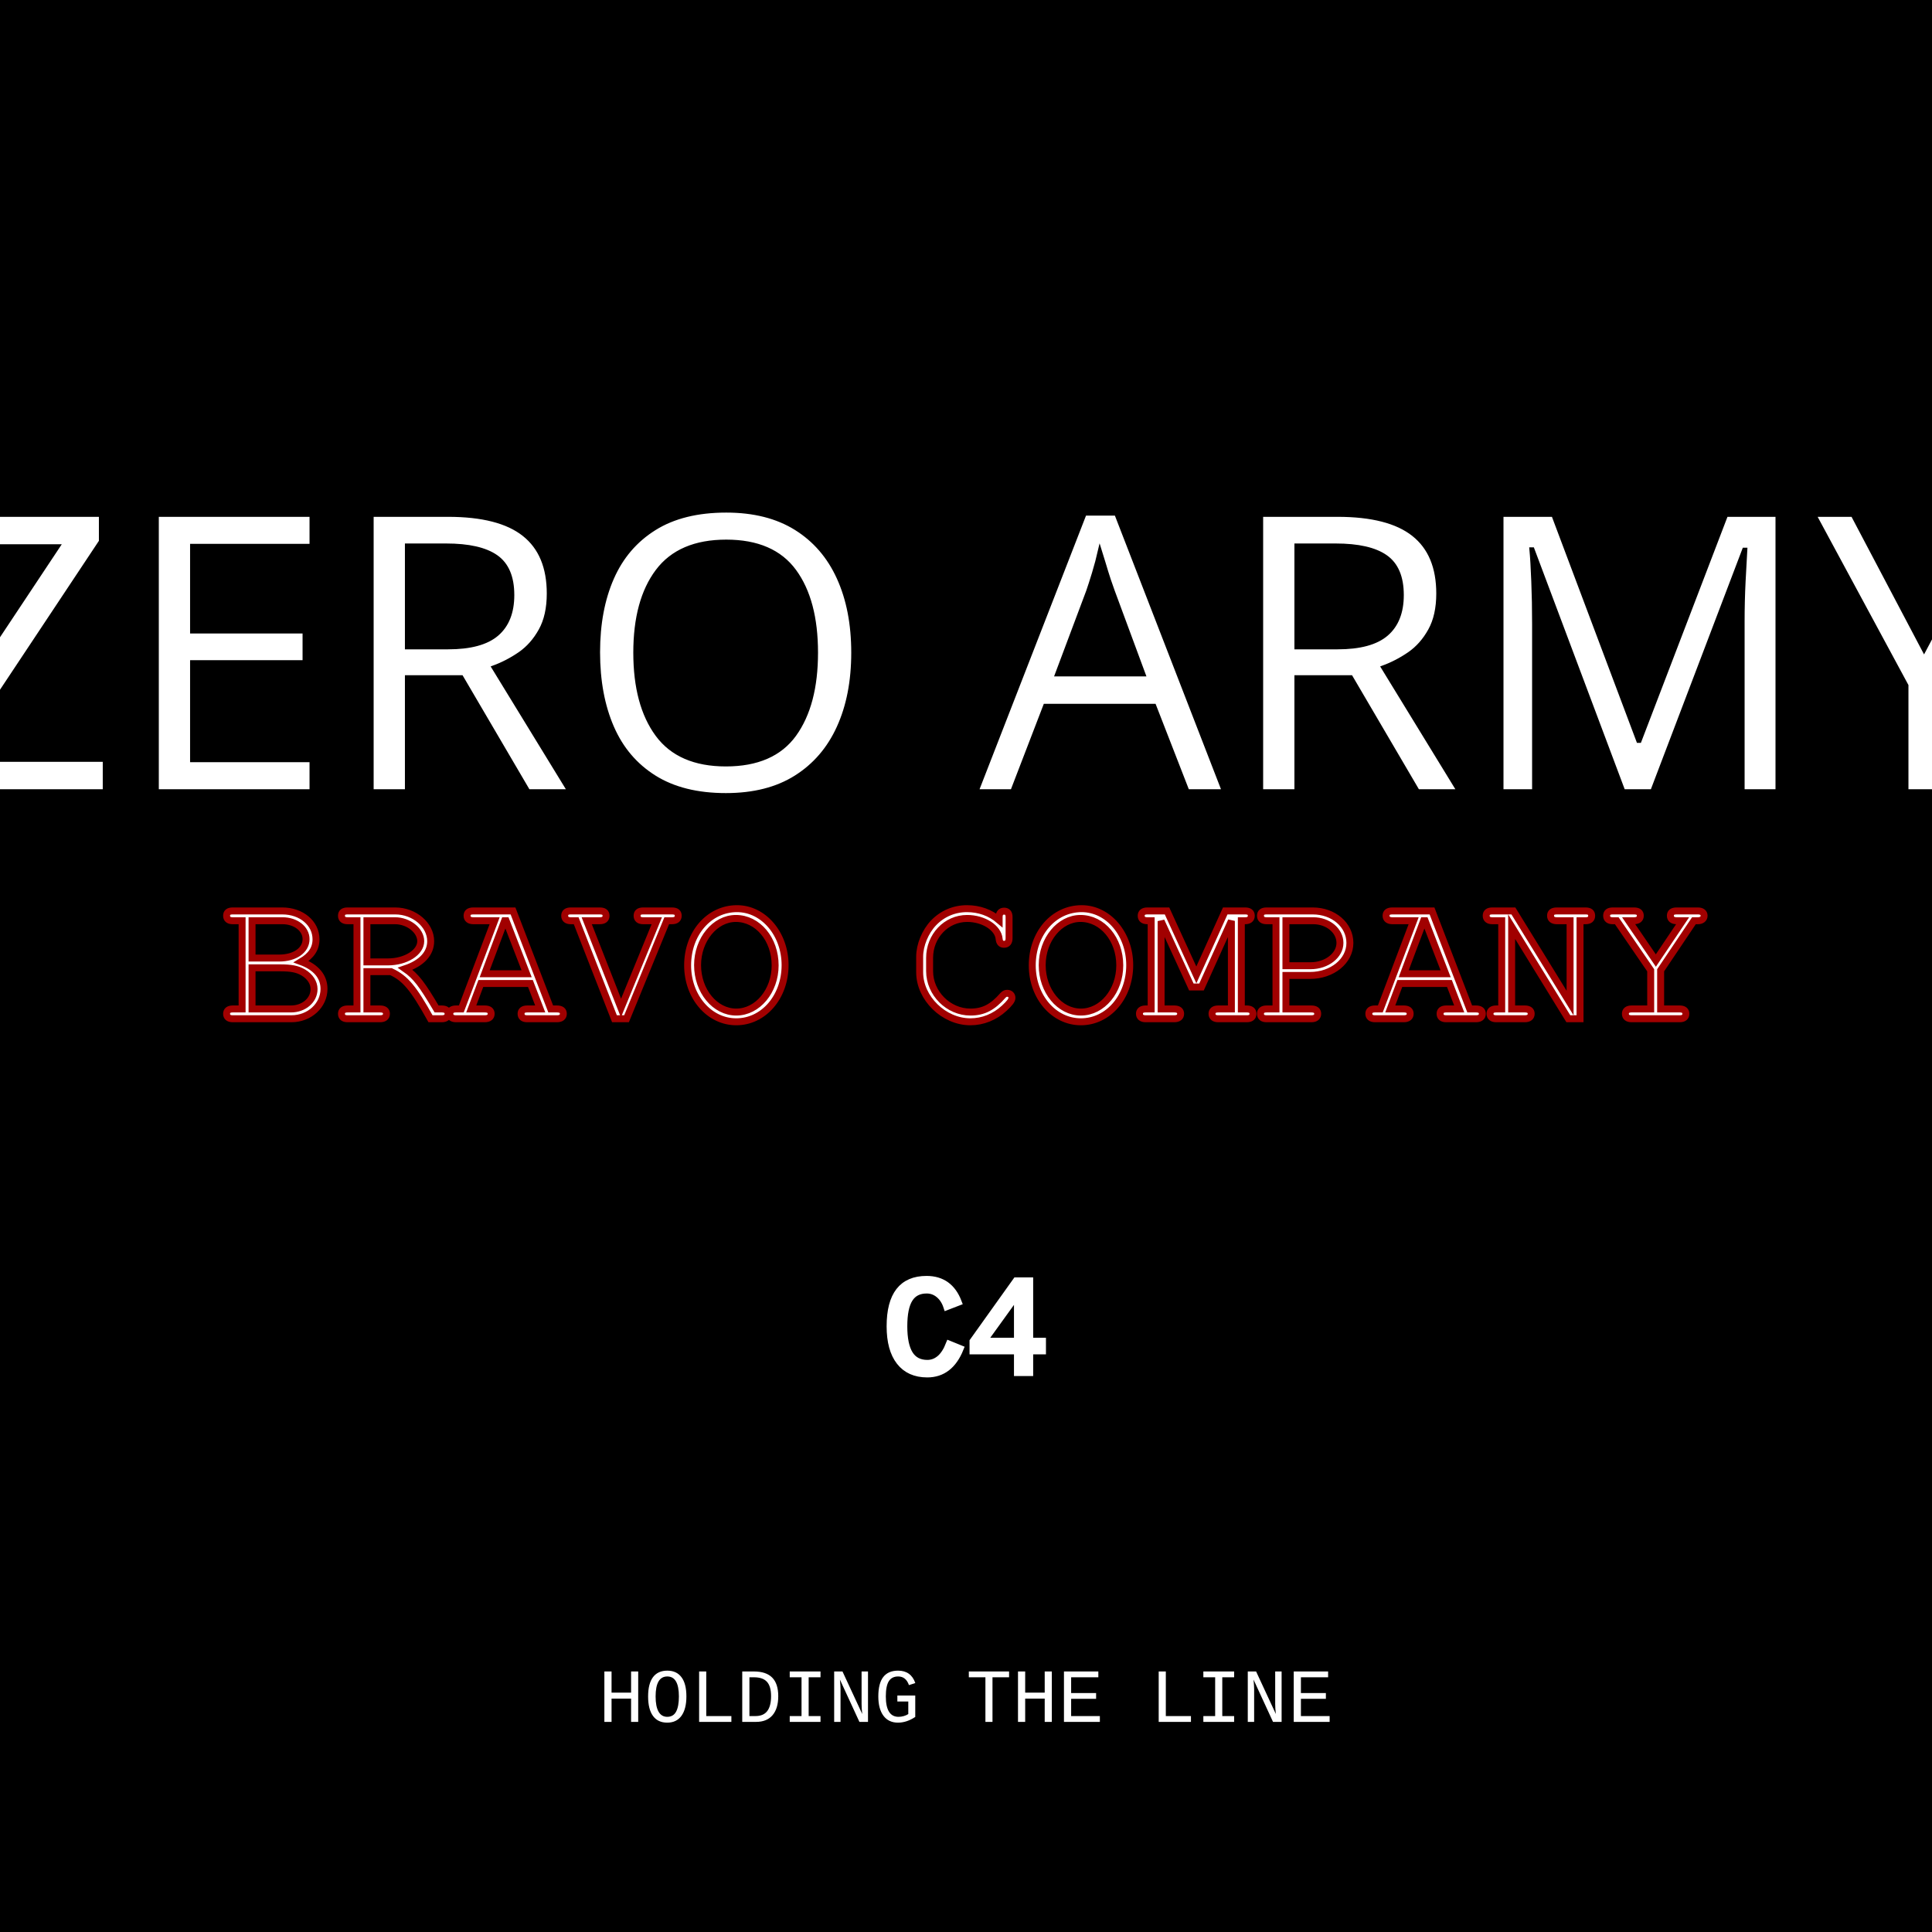
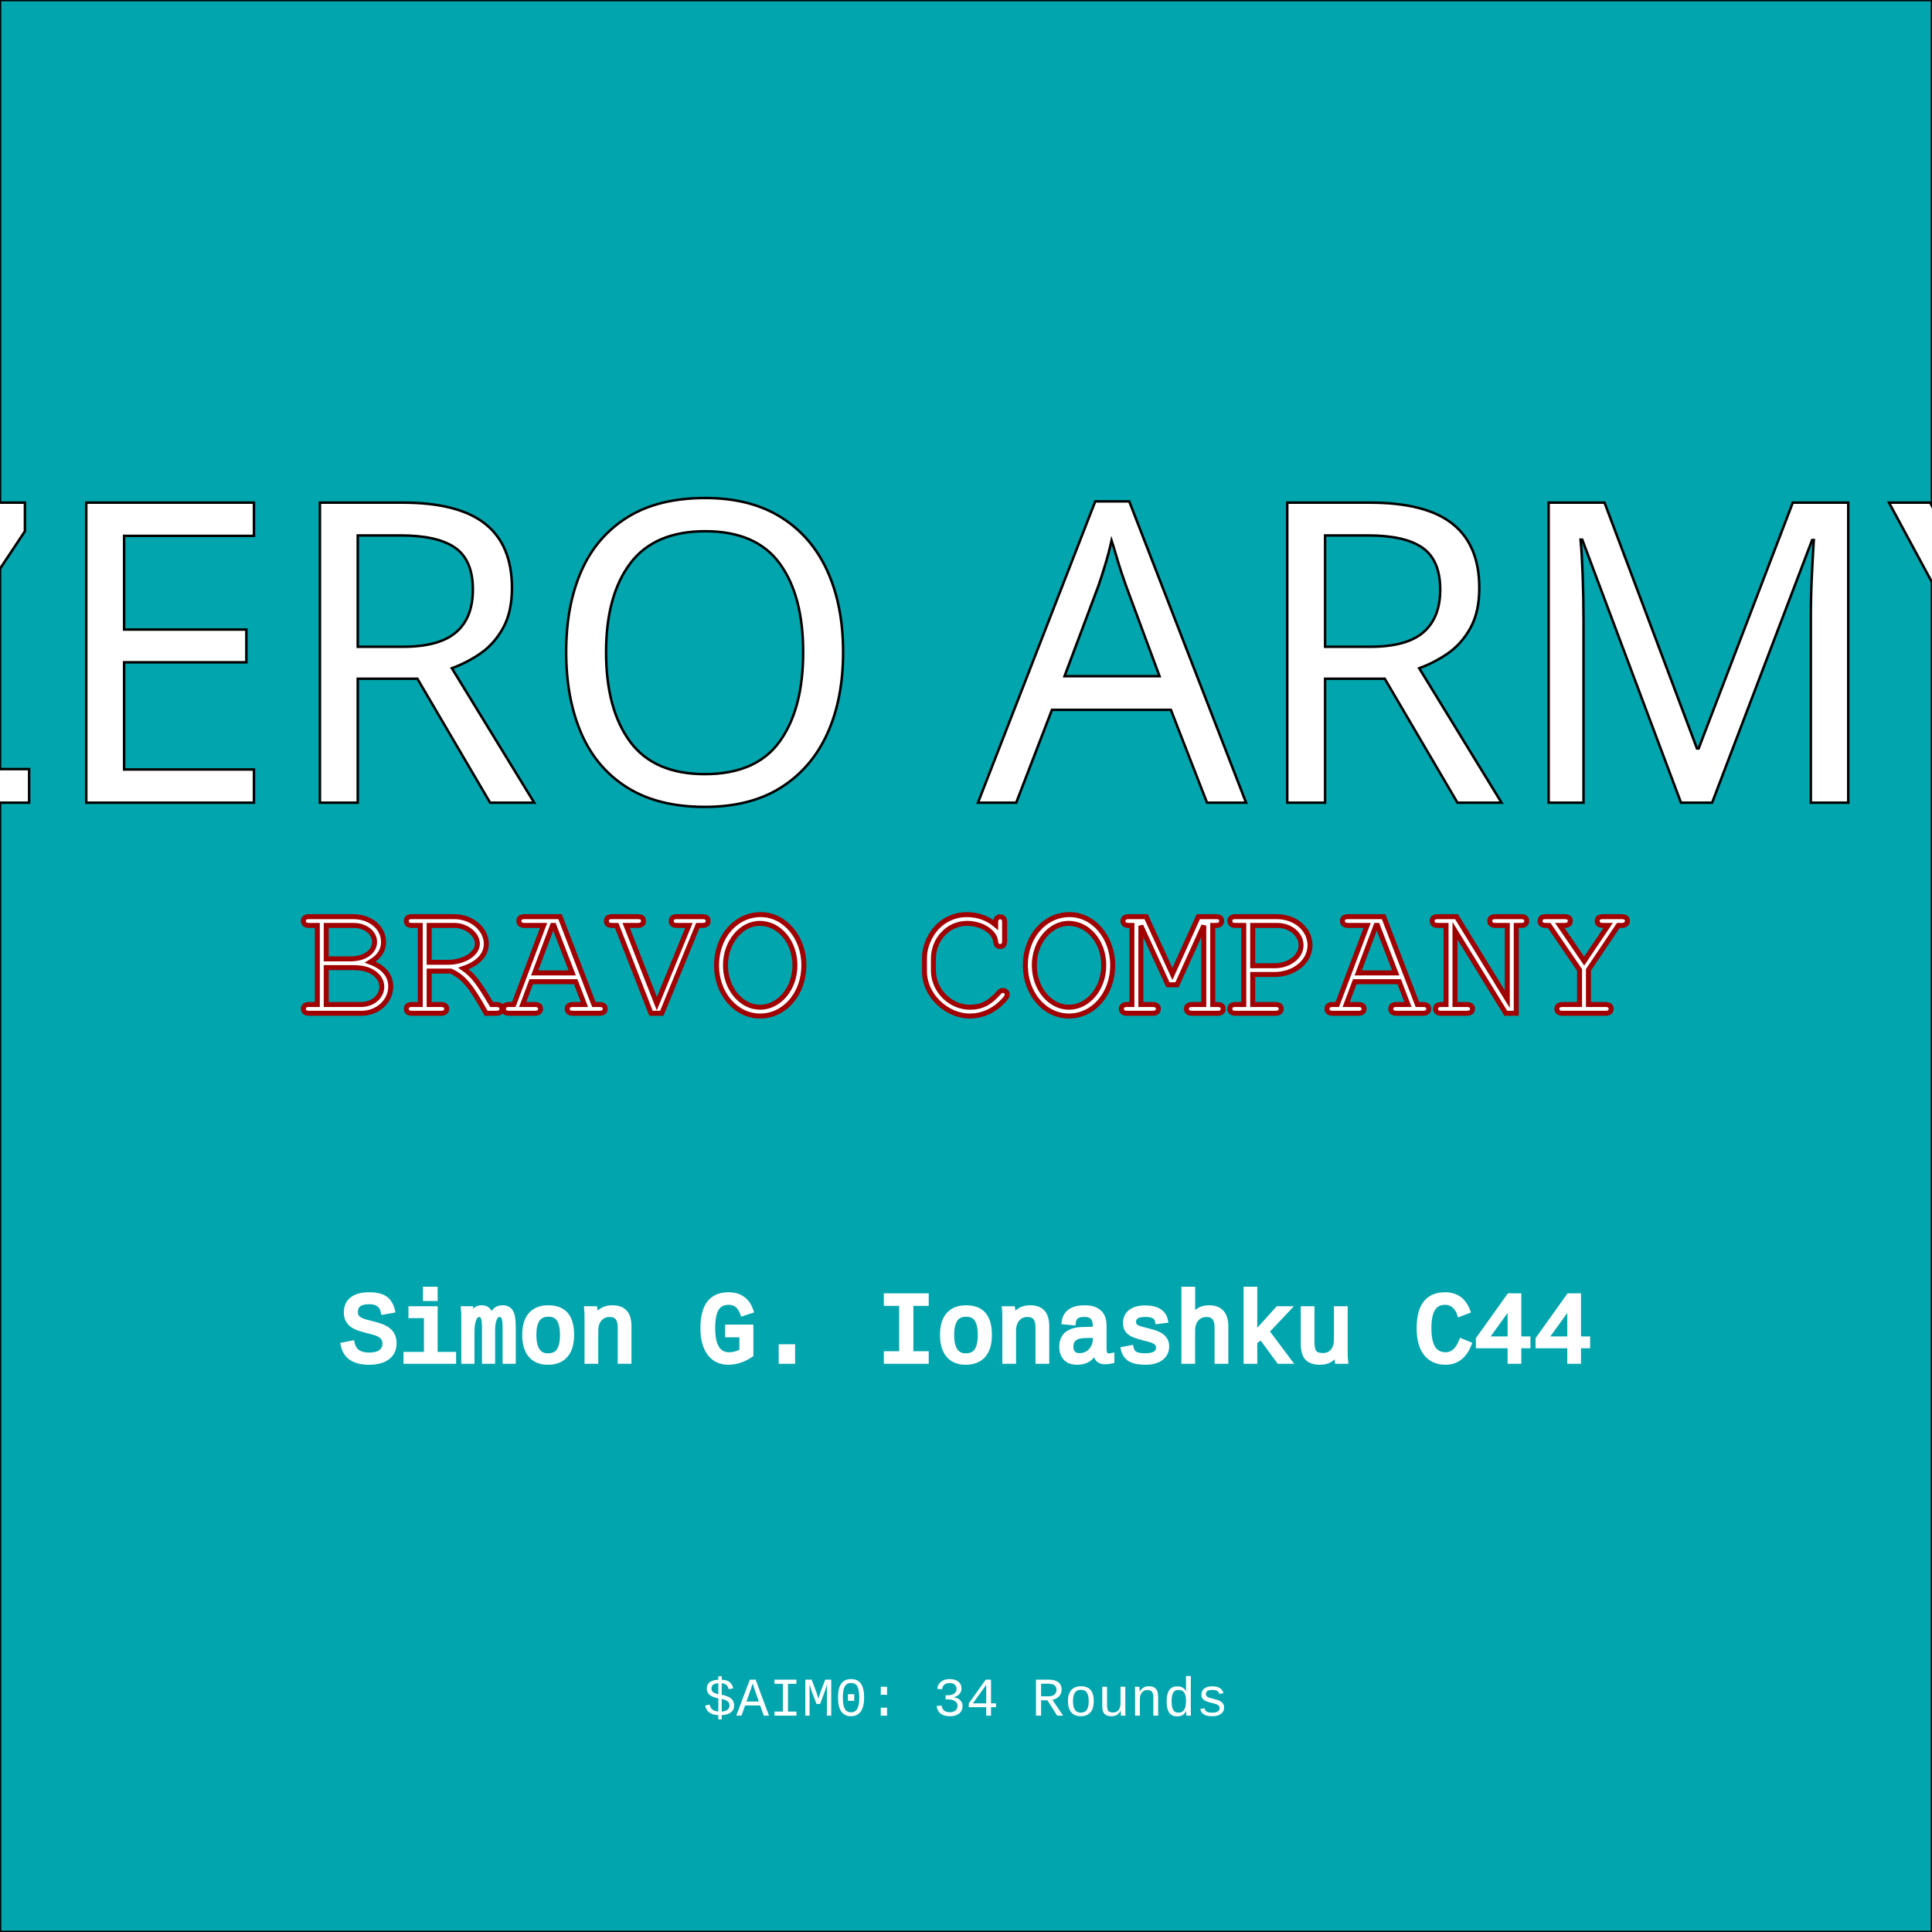
- <svg xmlns="http://www.w3.org/2000/svg" width="555" height="555">
-   <rect stroke="#000" height="555" width="555" y="0" x="0" fill="#000" />
-   <text dominant-baseline="middle" style="cursor: pointer;" text-anchor="middle" font-family="Impact" font-size="111" y="34%" x="50%" stroke="#000000" fill="#ffffff">ZERO
-         ARMY</text>
-   <text dominant-baseline="middle" text-anchor="middle" font-family="Courier" font-size="55" stroke-width="2" y="50%" x="50%" stroke="#a10000" fill="#ffffff">BRAVO COMPANY</text>
-   <text dominant-baseline="middle" text-anchor="middle" font-family="Courier new" font-size="40" stroke-width="2" y="69%" x="50%" stroke="#ffffff" fill="#ffffff">C4</text>
-   <text dominant-baseline="middle" text-anchor="middle" font-family="Courier new" font-size="22" y="88%" x="50%" fill="#ffffff">HOLDING THE LINE</text>
+ <svg xmlns="http://www.w3.org/2000/svg" width="777" height="777">
+   <rect stroke="#000" height="777" width="777" y="0" x="0" fill="hsl(183,100%,34%)" />
+   <text dominant-baseline="middle" text-anchor="middle" font-family="Impact" font-size="169" y="34%" x="50%" stroke="#000000" fill="#ffffff">
+         ZERO ARMY</text>
+   <text dominant-baseline="middle" text-anchor="middle" font-family="Courier" font-size="69" stroke-width="2" y="50%" x="50%" stroke="#a10000" fill="#ffffff">
+         BRAVO COMPANY</text>
+   <text dominant-baseline="middle" text-anchor="middle" font-family="Courier new" font-size="40" stroke-width="2" y="69%" x="50%" stroke="#ffffff" fill="#ffffff">
+         Simon G. Ionashku C44</text>
+   <text dominant-baseline="middle" text-anchor="middle" font-family="Courier new" font-size="22" y="88%" x="50%" fill="#ffffff">
+         $AIM0: 34 Rounds</text>
</svg>
